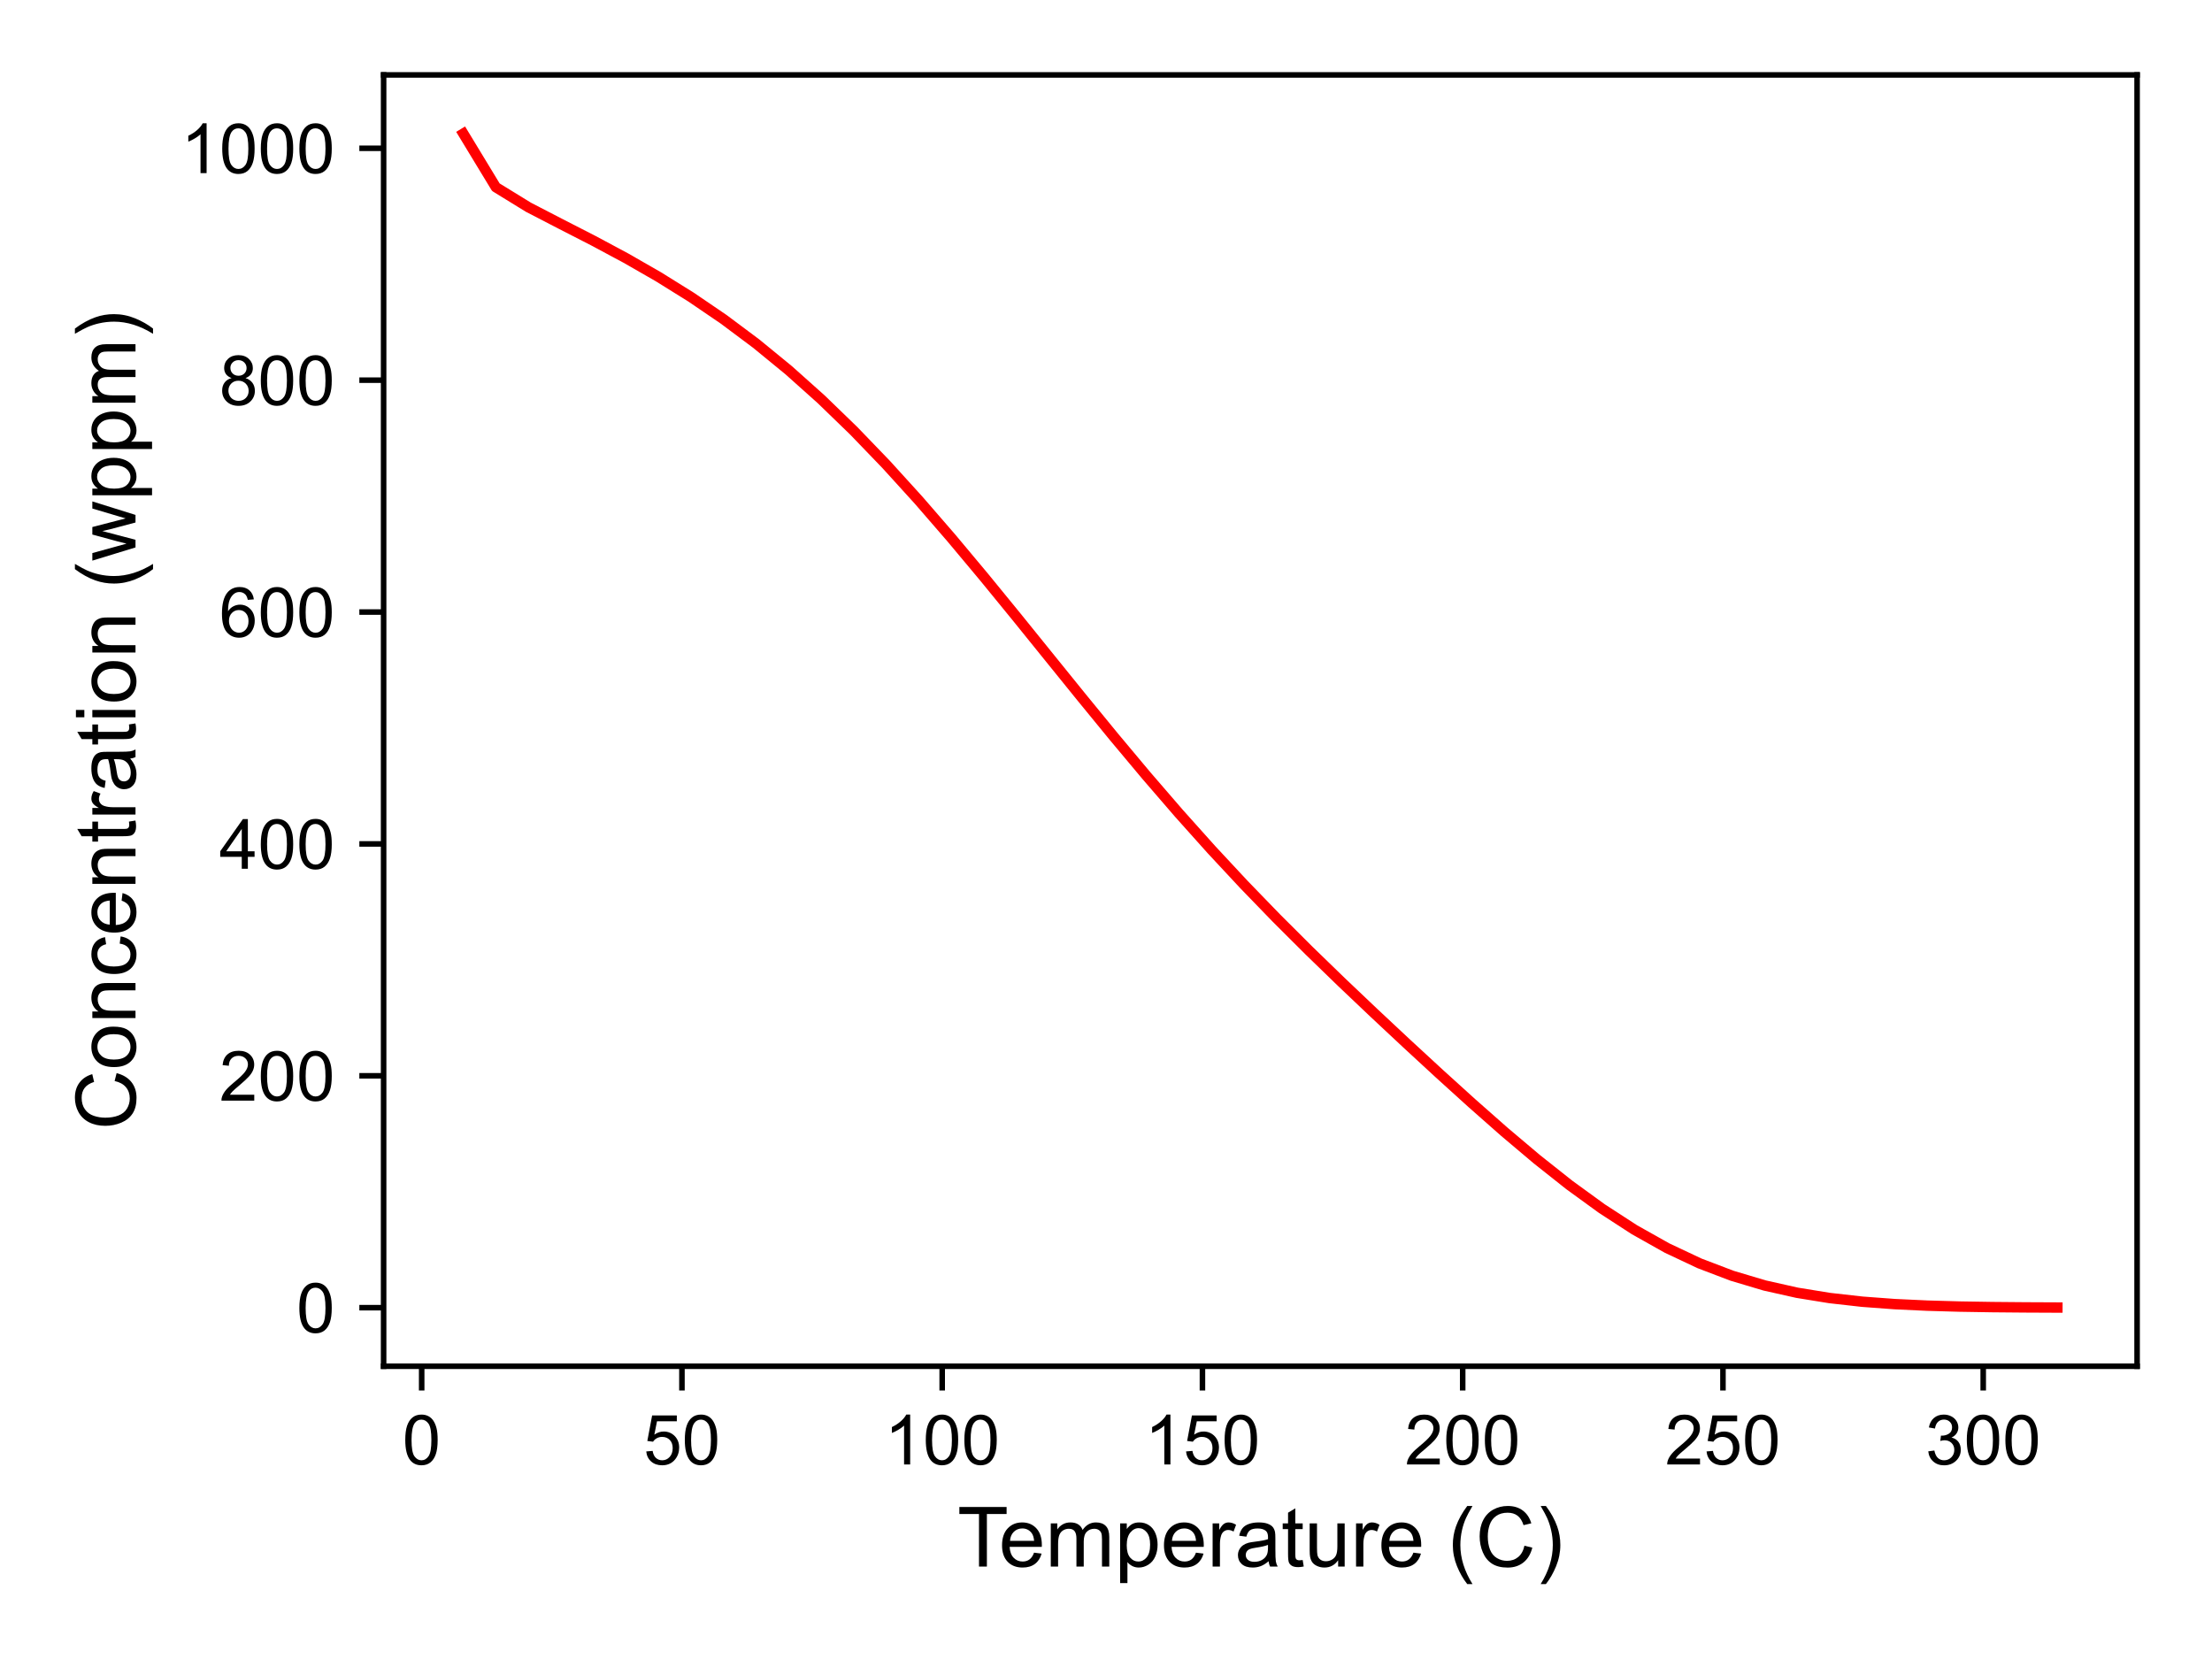
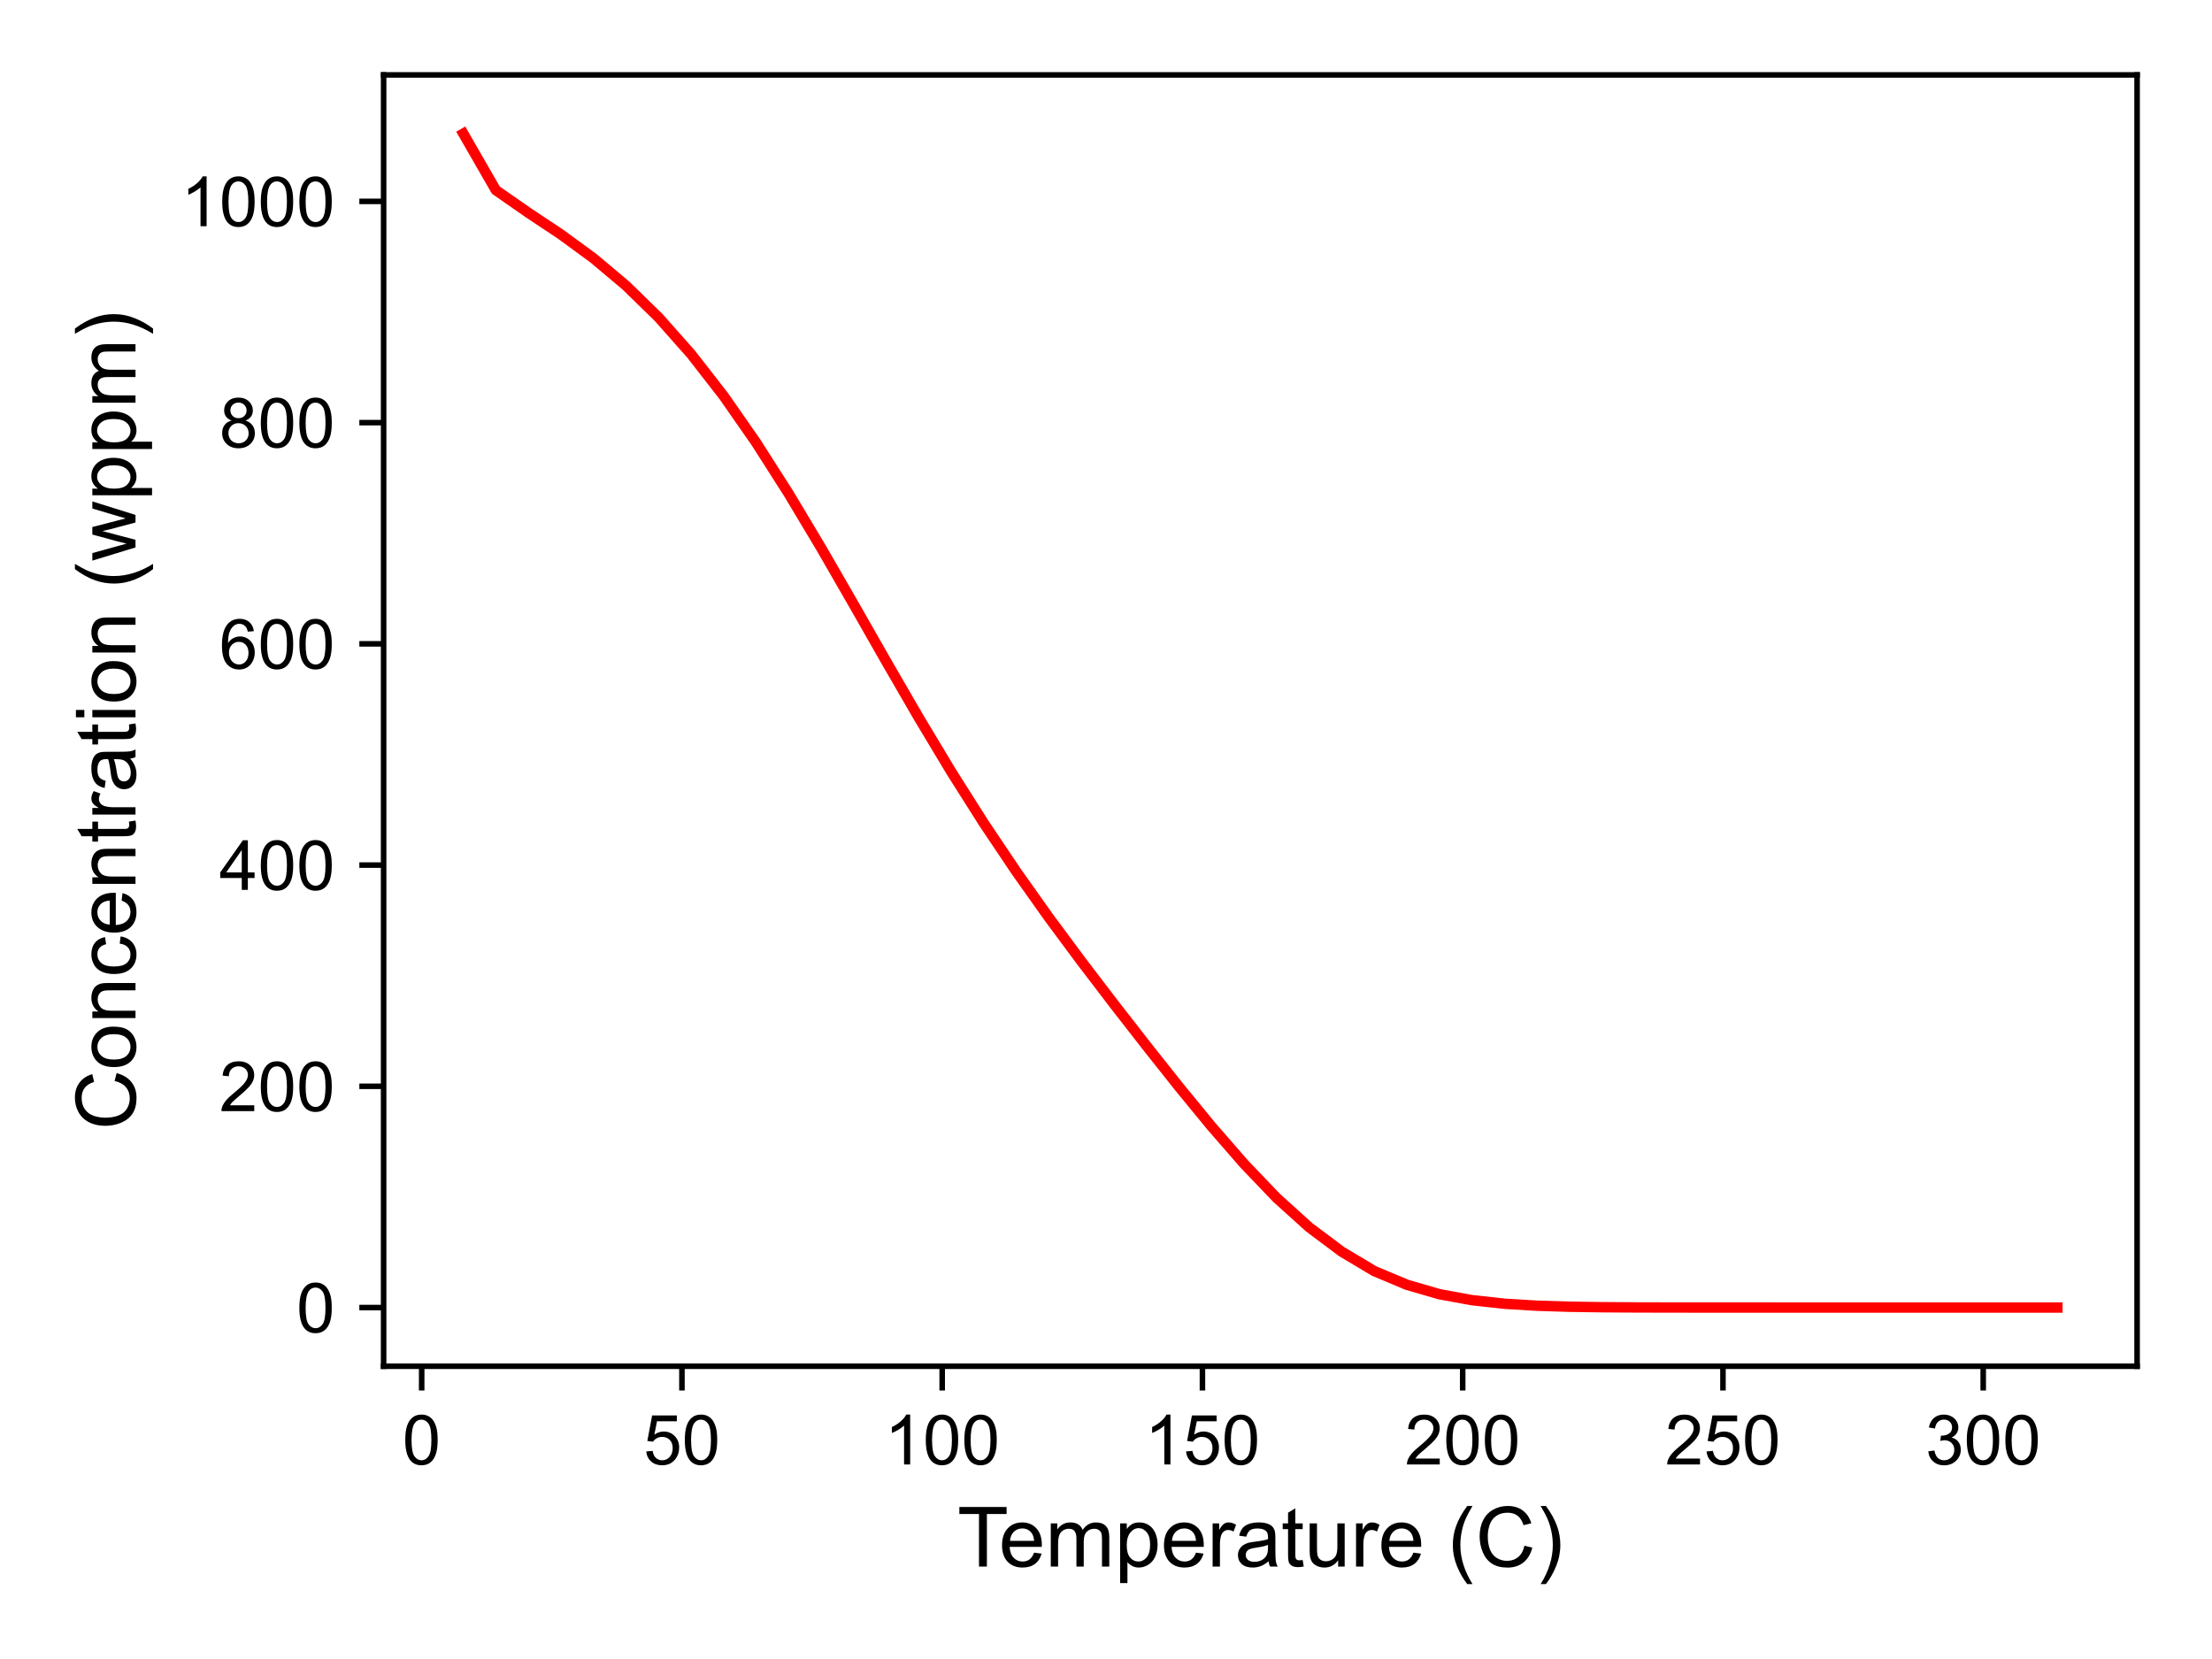
<svg xmlns="http://www.w3.org/2000/svg" xmlns:xlink="http://www.w3.org/1999/xlink" width="318.898pt" height="239.173pt" viewBox="0 0 318.898 239.173" version="1.1">
  <defs>
    <style type="text/css">*{stroke-linejoin: round; stroke-linecap: butt}</style>
  </defs>
  <g id="figure_1">
    <g id="patch_1">
      <path d="M 0 239.173  L 318.898 239.173  L 318.898 0  L 0 0  z " style="fill: #ffffff" />
    </g>
    <g id="axes_1">
      <g id="patch_2">
        <path d="M 55.305 196.967  L 308.098 196.967  L 308.098 10.8  L 55.305 10.8  z " style="fill: #ffffff" />
      </g>
      <g id="matplotlib.axis_1">
        <g id="xtick_1">
          <g id="line2d_1">
            <defs>
-               <path id="mdb8ff61035" d="M 0 0  L 0 3.5  " style="stroke: #000000; stroke-width: 0.8" />
+               <path id="m4d80ce70b9" d="M 0 0  L 0 3.5  " style="stroke: #000000; stroke-width: 0.8" />
            </defs>
            <g>
-               <use xlink:href="#mdb8ff61035" x="60.792" y="196.967" style="stroke: #000000; stroke-width: 0.8" />
+               <use xlink:href="#m4d80ce70b9" x="60.792" y="196.967" style="stroke: #000000; stroke-width: 0.8" />
            </g>
          </g>
          <g id="text_1">
            <g transform="translate(58.01187 211.1245) scale(0.1 -0.1)">
              <defs>
                <path id="ArialMT-30" d="M 266 2259  Q 266 3072 433 3567  Q 600 4063 929 4331  Q 1259 4600 1759 4600  Q 2128 4600 2406 4451  Q 2684 4303 2865 4023  Q 3047 3744 3150 3342  Q 3253 2941 3253 2259  Q 3253 1453 3087 958  Q 2922 463 2592 192  Q 2263 -78 1759 -78  Q 1097 -78 719 397  Q 266 969 266 2259  z M 844 2259  Q 844 1131 1108 757  Q 1372 384 1759 384  Q 2147 384 2411 759  Q 2675 1134 2675 2259  Q 2675 3391 2411 3762  Q 2147 4134 1753 4134  Q 1366 4134 1134 3806  Q 844 3388 844 2259  z " transform="scale(0.015625)" />
              </defs>
              <use xlink:href="#ArialMT-30" />
            </g>
          </g>
        </g>
        <g id="xtick_2">
          <g id="line2d_2">
            <g>
-               <use xlink:href="#mdb8ff61035" x="98.313" y="196.967" style="stroke: #000000; stroke-width: 0.8" />
+               <use xlink:href="#m4d80ce70b9" x="98.313" y="196.967" style="stroke: #000000; stroke-width: 0.8" />
            </g>
          </g>
          <g id="text_2">
            <g transform="translate(92.75164 211.1245) scale(0.1 -0.1)">
              <defs>
                <path id="ArialMT-35" d="M 266 1200  L 856 1250  Q 922 819 1161 601  Q 1400 384 1738 384  Q 2144 384 2425 690  Q 2706 997 2706 1503  Q 2706 1984 2436 2262  Q 2166 2541 1728 2541  Q 1456 2541 1237 2417  Q 1019 2294 894 2097  L 366 2166  L 809 4519  L 3088 4519  L 3088 3981  L 1259 3981  L 1013 2750  Q 1425 3038 1878 3038  Q 2478 3038 2890 2622  Q 3303 2206 3303 1553  Q 3303 931 2941 478  Q 2500 -78 1738 -78  Q 1113 -78 717 272  Q 322 622 266 1200  z " transform="scale(0.015625)" />
              </defs>
              <use xlink:href="#ArialMT-35" />
              <use xlink:href="#ArialMT-30" transform="translate(55.61523 0)" />
            </g>
          </g>
        </g>
        <g id="xtick_3">
          <g id="line2d_3">
            <g>
-               <use xlink:href="#mdb8ff61035" x="135.833" y="196.967" style="stroke: #000000; stroke-width: 0.8" />
+               <use xlink:href="#m4d80ce70b9" x="135.833" y="196.967" style="stroke: #000000; stroke-width: 0.8" />
            </g>
          </g>
          <g id="text_3">
            <g transform="translate(127.4914 211.1245) scale(0.1 -0.1)">
              <defs>
                <path id="ArialMT-31" d="M 2384 0  L 1822 0  L 1822 3584  Q 1619 3391 1289 3197  Q 959 3003 697 2906  L 697 3450  Q 1169 3672 1522 3987  Q 1875 4303 2022 4600  L 2384 4600  L 2384 0  z " transform="scale(0.015625)" />
              </defs>
              <use xlink:href="#ArialMT-31" />
              <use xlink:href="#ArialMT-30" transform="translate(55.61523 0)" />
              <use xlink:href="#ArialMT-30" transform="translate(111.2305 0)" />
            </g>
          </g>
        </g>
        <g id="xtick_4">
          <g id="line2d_4">
            <g>
-               <use xlink:href="#mdb8ff61035" x="173.353" y="196.967" style="stroke: #000000; stroke-width: 0.8" />
+               <use xlink:href="#m4d80ce70b9" x="173.353" y="196.967" style="stroke: #000000; stroke-width: 0.8" />
            </g>
          </g>
          <g id="text_4">
            <g transform="translate(165.0117 211.1245) scale(0.1 -0.1)">
              <use xlink:href="#ArialMT-31" />
              <use xlink:href="#ArialMT-35" transform="translate(55.61523 0)" />
              <use xlink:href="#ArialMT-30" transform="translate(111.2305 0)" />
            </g>
          </g>
        </g>
        <g id="xtick_5">
          <g id="line2d_5">
            <g>
-               <use xlink:href="#mdb8ff61035" x="210.873" y="196.967" style="stroke: #000000; stroke-width: 0.8" />
+               <use xlink:href="#m4d80ce70b9" x="210.873" y="196.967" style="stroke: #000000; stroke-width: 0.8" />
            </g>
          </g>
          <g id="text_5">
            <g transform="translate(202.5319 211.1245) scale(0.1 -0.1)">
              <defs>
                <path id="ArialMT-32" d="M 3222 541  L 3222 0  L 194 0  Q 188 203 259 391  Q 375 700 629 1000  Q 884 1300 1366 1694  Q 2113 2306 2375 2664  Q 2638 3022 2638 3341  Q 2638 3675 2398 3904  Q 2159 4134 1775 4134  Q 1369 4134 1125 3890  Q 881 3647 878 3216  L 300 3275  Q 359 3922 746 4261  Q 1134 4600 1788 4600  Q 2447 4600 2831 4234  Q 3216 3869 3216 3328  Q 3216 3053 3103 2787  Q 2991 2522 2730 2228  Q 2469 1934 1863 1422  Q 1356 997 1212 845  Q 1069 694 975 541  L 3222 541  z " transform="scale(0.015625)" />
              </defs>
              <use xlink:href="#ArialMT-32" />
              <use xlink:href="#ArialMT-30" transform="translate(55.61523 0)" />
              <use xlink:href="#ArialMT-30" transform="translate(111.2305 0)" />
            </g>
          </g>
        </g>
        <g id="xtick_6">
          <g id="line2d_6">
            <g>
-               <use xlink:href="#mdb8ff61035" x="248.394" y="196.967" style="stroke: #000000; stroke-width: 0.8" />
+               <use xlink:href="#m4d80ce70b9" x="248.394" y="196.967" style="stroke: #000000; stroke-width: 0.8" />
            </g>
          </g>
          <g id="text_6">
            <g transform="translate(240.0521 211.1245) scale(0.1 -0.1)">
              <use xlink:href="#ArialMT-32" />
              <use xlink:href="#ArialMT-35" transform="translate(55.61523 0)" />
              <use xlink:href="#ArialMT-30" transform="translate(111.2305 0)" />
            </g>
          </g>
        </g>
        <g id="xtick_7">
          <g id="line2d_7">
            <g>
-               <use xlink:href="#mdb8ff61035" x="285.914" y="196.967" style="stroke: #000000; stroke-width: 0.8" />
+               <use xlink:href="#m4d80ce70b9" x="285.914" y="196.967" style="stroke: #000000; stroke-width: 0.8" />
            </g>
          </g>
          <g id="text_7">
            <g transform="translate(277.5724 211.1245) scale(0.1 -0.1)">
              <defs>
                <path id="ArialMT-33" d="M 269 1209  L 831 1284  Q 928 806 1161 595  Q 1394 384 1728 384  Q 2125 384 2398 659  Q 2672 934 2672 1341  Q 2672 1728 2419 1979  Q 2166 2231 1775 2231  Q 1616 2231 1378 2169  L 1441 2663  Q 1497 2656 1531 2656  Q 1891 2656 2178 2843  Q 2466 3031 2466 3422  Q 2466 3731 2256 3934  Q 2047 4138 1716 4138  Q 1388 4138 1169 3931  Q 950 3725 888 3313  L 325 3413  Q 428 3978 793 4289  Q 1159 4600 1703 4600  Q 2078 4600 2393 4439  Q 2709 4278 2876 4000  Q 3044 3722 3044 3409  Q 3044 3113 2884 2869  Q 2725 2625 2413 2481  Q 2819 2388 3044 2092  Q 3269 1797 3269 1353  Q 3269 753 2831 336  Q 2394 -81 1725 -81  Q 1122 -81 723 278  Q 325 638 269 1209  z " transform="scale(0.015625)" />
              </defs>
              <use xlink:href="#ArialMT-33" />
              <use xlink:href="#ArialMT-30" transform="translate(55.61523 0)" />
              <use xlink:href="#ArialMT-30" transform="translate(111.2305 0)" />
            </g>
          </g>
        </g>
        <g id="text_8">
          <g transform="translate(138.0288 225.8476) scale(0.12 -0.12)">
            <defs>
              <path id="ArialMT-54" d="M 1659 0  L 1659 4041  L 150 4041  L 150 4581  L 3781 4581  L 3781 4041  L 2266 4041  L 2266 0  L 1659 0  z " transform="scale(0.015625)" />
              <path id="ArialMT-65" d="M 2694 1069  L 3275 997  Q 3138 488 2766 206  Q 2394 -75 1816 -75  Q 1088 -75 661 373  Q 234 822 234 1631  Q 234 2469 665 2931  Q 1097 3394 1784 3394  Q 2450 3394 2872 2941  Q 3294 2488 3294 1666  Q 3294 1616 3291 1516  L 816 1516  Q 847 969 1125 678  Q 1403 388 1819 388  Q 2128 388 2347 550  Q 2566 713 2694 1069  z M 847 1978  L 2700 1978  Q 2663 2397 2488 2606  Q 2219 2931 1791 2931  Q 1403 2931 1139 2672  Q 875 2413 847 1978  z " transform="scale(0.015625)" />
              <path id="ArialMT-6d" d="M 422 0  L 422 3319  L 925 3319  L 925 2853  Q 1081 3097 1340 3245  Q 1600 3394 1931 3394  Q 2300 3394 2536 3241  Q 2772 3088 2869 2813  Q 3263 3394 3894 3394  Q 4388 3394 4653 3120  Q 4919 2847 4919 2278  L 4919 0  L 4359 0  L 4359 2091  Q 4359 2428 4304 2576  Q 4250 2725 4106 2815  Q 3963 2906 3769 2906  Q 3419 2906 3187 2673  Q 2956 2441 2956 1928  L 2956 0  L 2394 0  L 2394 2156  Q 2394 2531 2256 2718  Q 2119 2906 1806 2906  Q 1569 2906 1367 2781  Q 1166 2656 1075 2415  Q 984 2175 984 1722  L 984 0  L 422 0  z " transform="scale(0.015625)" />
              <path id="ArialMT-70" d="M 422 -1272  L 422 3319  L 934 3319  L 934 2888  Q 1116 3141 1344 3267  Q 1572 3394 1897 3394  Q 2322 3394 2647 3175  Q 2972 2956 3137 2557  Q 3303 2159 3303 1684  Q 3303 1175 3120 767  Q 2938 359 2589 142  Q 2241 -75 1856 -75  Q 1575 -75 1351 44  Q 1128 163 984 344  L 984 -1272  L 422 -1272  z M 931 1641  Q 931 1000 1190 694  Q 1450 388 1819 388  Q 2194 388 2461 705  Q 2728 1022 2728 1688  Q 2728 2322 2467 2637  Q 2206 2953 1844 2953  Q 1484 2953 1207 2617  Q 931 2281 931 1641  z " transform="scale(0.015625)" />
              <path id="ArialMT-72" d="M 416 0  L 416 3319  L 922 3319  L 922 2816  Q 1116 3169 1280 3281  Q 1444 3394 1641 3394  Q 1925 3394 2219 3213  L 2025 2691  Q 1819 2813 1613 2813  Q 1428 2813 1281 2702  Q 1134 2591 1072 2394  Q 978 2094 978 1738  L 978 0  L 416 0  z " transform="scale(0.015625)" />
              <path id="ArialMT-61" d="M 2588 409  Q 2275 144 1986 34  Q 1697 -75 1366 -75  Q 819 -75 525 192  Q 231 459 231 875  Q 231 1119 342 1320  Q 453 1522 633 1644  Q 813 1766 1038 1828  Q 1203 1872 1538 1913  Q 2219 1994 2541 2106  Q 2544 2222 2544 2253  Q 2544 2597 2384 2738  Q 2169 2928 1744 2928  Q 1347 2928 1158 2789  Q 969 2650 878 2297  L 328 2372  Q 403 2725 575 2942  Q 747 3159 1072 3276  Q 1397 3394 1825 3394  Q 2250 3394 2515 3294  Q 2781 3194 2906 3042  Q 3031 2891 3081 2659  Q 3109 2516 3109 2141  L 3109 1391  Q 3109 606 3145 398  Q 3181 191 3288 0  L 2700 0  Q 2613 175 2588 409  z M 2541 1666  Q 2234 1541 1622 1453  Q 1275 1403 1131 1340  Q 988 1278 909 1158  Q 831 1038 831 891  Q 831 666 1001 516  Q 1172 366 1500 366  Q 1825 366 2078 508  Q 2331 650 2450 897  Q 2541 1088 2541 1459  L 2541 1666  z " transform="scale(0.015625)" />
              <path id="ArialMT-74" d="M 1650 503  L 1731 6  Q 1494 -44 1306 -44  Q 1000 -44 831 53  Q 663 150 594 308  Q 525 466 525 972  L 525 2881  L 113 2881  L 113 3319  L 525 3319  L 525 4141  L 1084 4478  L 1084 3319  L 1650 3319  L 1650 2881  L 1084 2881  L 1084 941  Q 1084 700 1114 631  Q 1144 563 1211 522  Q 1278 481 1403 481  Q 1497 481 1650 503  z " transform="scale(0.015625)" />
              <path id="ArialMT-75" d="M 2597 0  L 2597 488  Q 2209 -75 1544 -75  Q 1250 -75 995 37  Q 741 150 617 320  Q 494 491 444 738  Q 409 903 409 1263  L 409 3319  L 972 3319  L 972 1478  Q 972 1038 1006 884  Q 1059 663 1231 536  Q 1403 409 1656 409  Q 1909 409 2131 539  Q 2353 669 2445 892  Q 2538 1116 2538 1541  L 2538 3319  L 3100 3319  L 3100 0  L 2597 0  z " transform="scale(0.015625)" />
              <path id="ArialMT-20" transform="scale(0.015625)" />
              <path id="ArialMT-28" d="M 1497 -1347  Q 1031 -759 709 28  Q 388 816 388 1659  Q 388 2403 628 3084  Q 909 3875 1497 4659  L 1900 4659  Q 1522 4009 1400 3731  Q 1209 3300 1100 2831  Q 966 2247 966 1656  Q 966 153 1900 -1347  L 1497 -1347  z " transform="scale(0.015625)" />
              <path id="ArialMT-43" d="M 3763 1606  L 4369 1453  Q 4178 706 3683 314  Q 3188 -78 2472 -78  Q 1731 -78 1267 223  Q 803 525 561 1097  Q 319 1669 319 2325  Q 319 3041 592 3573  Q 866 4106 1370 4382  Q 1875 4659 2481 4659  Q 3169 4659 3637 4309  Q 4106 3959 4291 3325  L 3694 3184  Q 3534 3684 3231 3912  Q 2928 4141 2469 4141  Q 1941 4141 1586 3887  Q 1231 3634 1087 3207  Q 944 2781 944 2328  Q 944 1744 1114 1308  Q 1284 872 1643 656  Q 2003 441 2422 441  Q 2931 441 3284 734  Q 3638 1028 3763 1606  z " transform="scale(0.015625)" />
              <path id="ArialMT-29" d="M 791 -1347  L 388 -1347  Q 1322 153 1322 1656  Q 1322 2244 1188 2822  Q 1081 3291 891 3722  Q 769 4003 388 4659  L 791 4659  Q 1378 3875 1659 3084  Q 1900 2403 1900 1659  Q 1900 816 1576 28  Q 1253 -759 791 -1347  z " transform="scale(0.015625)" />
            </defs>
            <use xlink:href="#ArialMT-54" />
            <use xlink:href="#ArialMT-65" transform="translate(49.95898 0)" />
            <use xlink:href="#ArialMT-6d" transform="translate(105.5742 0)" />
            <use xlink:href="#ArialMT-70" transform="translate(188.875 0)" />
            <use xlink:href="#ArialMT-65" transform="translate(244.4902 0)" />
            <use xlink:href="#ArialMT-72" transform="translate(300.1055 0)" />
            <use xlink:href="#ArialMT-61" transform="translate(333.4062 0)" />
            <use xlink:href="#ArialMT-74" transform="translate(389.0215 0)" />
            <use xlink:href="#ArialMT-75" transform="translate(416.8047 0)" />
            <use xlink:href="#ArialMT-72" transform="translate(472.4199 0)" />
            <use xlink:href="#ArialMT-65" transform="translate(505.7207 0)" />
            <use xlink:href="#ArialMT-20" transform="translate(561.3359 0)" />
            <use xlink:href="#ArialMT-28" transform="translate(589.1191 0)" />
            <use xlink:href="#ArialMT-43" transform="translate(622.4199 0)" />
            <use xlink:href="#ArialMT-29" transform="translate(694.6367 0)" />
          </g>
        </g>
      </g>
      <g id="matplotlib.axis_2">
        <g id="ytick_1">
          <g id="line2d_8">
            <defs>
-               <path id="m71922819ac" d="M 0 0  L -3.5 0  " style="stroke: #000000; stroke-width: 0.8" />
+               <path id="m4f4f4083ed" d="M 0 0  L -3.5 0  " style="stroke: #000000; stroke-width: 0.8" />
            </defs>
            <g>
-               <use xlink:href="#m71922819ac" x="55.305" y="188.523" style="stroke: #000000; stroke-width: 0.8" />
+               <use xlink:href="#m4f4f4083ed" x="55.305" y="188.505" style="stroke: #000000; stroke-width: 0.8" />
            </g>
          </g>
          <g id="text_9">
-             <g transform="translate(42.74406 192.1021) scale(0.1 -0.1)">
+             <g transform="translate(42.74406 192.0835) scale(0.1 -0.1)">
              <use xlink:href="#ArialMT-30" />
            </g>
          </g>
        </g>
        <g id="ytick_2">
          <g id="line2d_9">
            <g>
-               <use xlink:href="#m71922819ac" x="55.305" y="155.095" style="stroke: #000000; stroke-width: 0.8" />
+               <use xlink:href="#m4f4f4083ed" x="55.305" y="156.61" style="stroke: #000000; stroke-width: 0.8" />
            </g>
          </g>
          <g id="text_10">
-             <g transform="translate(31.62219 158.6736) scale(0.1 -0.1)">
+             <g transform="translate(31.62219 160.1891) scale(0.1 -0.1)">
              <use xlink:href="#ArialMT-32" />
              <use xlink:href="#ArialMT-30" transform="translate(55.61523 0)" />
              <use xlink:href="#ArialMT-30" transform="translate(111.2305 0)" />
            </g>
          </g>
        </g>
        <g id="ytick_3">
          <g id="line2d_10">
            <g>
-               <use xlink:href="#m71922819ac" x="55.305" y="121.666" style="stroke: #000000; stroke-width: 0.8" />
+               <use xlink:href="#m4f4f4083ed" x="55.305" y="124.716" style="stroke: #000000; stroke-width: 0.8" />
            </g>
          </g>
          <g id="text_11">
-             <g transform="translate(31.62219 125.2451) scale(0.1 -0.1)">
+             <g transform="translate(31.62219 128.2948) scale(0.1 -0.1)">
              <defs>
                <path id="ArialMT-34" d="M 2069 0  L 2069 1097  L 81 1097  L 81 1613  L 2172 4581  L 2631 4581  L 2631 1613  L 3250 1613  L 3250 1097  L 2631 1097  L 2631 0  L 2069 0  z M 2069 1613  L 2069 3678  L 634 1613  L 2069 1613  z " transform="scale(0.015625)" />
              </defs>
              <use xlink:href="#ArialMT-34" />
              <use xlink:href="#ArialMT-30" transform="translate(55.61523 0)" />
              <use xlink:href="#ArialMT-30" transform="translate(111.2305 0)" />
            </g>
          </g>
        </g>
        <g id="ytick_4">
          <g id="line2d_11">
            <g>
-               <use xlink:href="#m71922819ac" x="55.305" y="88.238" style="stroke: #000000; stroke-width: 0.8" />
+               <use xlink:href="#m4f4f4083ed" x="55.305" y="92.821" style="stroke: #000000; stroke-width: 0.8" />
            </g>
          </g>
          <g id="text_12">
-             <g transform="translate(31.62219 91.81662) scale(0.1 -0.1)">
+             <g transform="translate(31.62219 96.4004) scale(0.1 -0.1)">
              <defs>
                <path id="ArialMT-36" d="M 3184 3459  L 2625 3416  Q 2550 3747 2413 3897  Q 2184 4138 1850 4138  Q 1581 4138 1378 3988  Q 1113 3794 959 3422  Q 806 3050 800 2363  Q 1003 2672 1297 2822  Q 1591 2972 1913 2972  Q 2475 2972 2870 2558  Q 3266 2144 3266 1488  Q 3266 1056 3080 686  Q 2894 316 2569 119  Q 2244 -78 1831 -78  Q 1128 -78 684 439  Q 241 956 241 2144  Q 241 3472 731 4075  Q 1159 4600 1884 4600  Q 2425 4600 2770 4297  Q 3116 3994 3184 3459  z M 888 1484  Q 888 1194 1011 928  Q 1134 663 1356 523  Q 1578 384 1822 384  Q 2178 384 2434 671  Q 2691 959 2691 1453  Q 2691 1928 2437 2201  Q 2184 2475 1800 2475  Q 1419 2475 1153 2201  Q 888 1928 888 1484  z " transform="scale(0.015625)" />
              </defs>
              <use xlink:href="#ArialMT-36" />
              <use xlink:href="#ArialMT-30" transform="translate(55.61523 0)" />
              <use xlink:href="#ArialMT-30" transform="translate(111.2305 0)" />
            </g>
          </g>
        </g>
        <g id="ytick_5">
          <g id="line2d_12">
            <g>
-               <use xlink:href="#m71922819ac" x="55.305" y="54.809" style="stroke: #000000; stroke-width: 0.8" />
+               <use xlink:href="#m4f4f4083ed" x="55.305" y="60.927" style="stroke: #000000; stroke-width: 0.8" />
            </g>
          </g>
          <g id="text_13">
-             <g transform="translate(31.62219 58.38815) scale(0.1 -0.1)">
+             <g transform="translate(31.62219 64.50605) scale(0.1 -0.1)">
              <defs>
                <path id="ArialMT-38" d="M 1131 2484  Q 781 2613 612 2850  Q 444 3088 444 3419  Q 444 3919 803 4259  Q 1163 4600 1759 4600  Q 2359 4600 2725 4251  Q 3091 3903 3091 3403  Q 3091 3084 2923 2848  Q 2756 2613 2416 2484  Q 2838 2347 3058 2040  Q 3278 1734 3278 1309  Q 3278 722 2862 322  Q 2447 -78 1769 -78  Q 1091 -78 675 323  Q 259 725 259 1325  Q 259 1772 486 2073  Q 713 2375 1131 2484  z M 1019 3438  Q 1019 3113 1228 2906  Q 1438 2700 1772 2700  Q 2097 2700 2305 2904  Q 2513 3109 2513 3406  Q 2513 3716 2298 3927  Q 2084 4138 1766 4138  Q 1444 4138 1231 3931  Q 1019 3725 1019 3438  z M 838 1322  Q 838 1081 952 856  Q 1066 631 1291 507  Q 1516 384 1775 384  Q 2178 384 2440 643  Q 2703 903 2703 1303  Q 2703 1709 2433 1975  Q 2163 2241 1756 2241  Q 1359 2241 1098 1978  Q 838 1716 838 1322  z " transform="scale(0.015625)" />
              </defs>
              <use xlink:href="#ArialMT-38" />
              <use xlink:href="#ArialMT-30" transform="translate(55.61523 0)" />
              <use xlink:href="#ArialMT-30" transform="translate(111.2305 0)" />
            </g>
          </g>
        </g>
        <g id="ytick_6">
          <g id="line2d_13">
            <g>
-               <use xlink:href="#m71922819ac" x="55.305" y="21.381" style="stroke: #000000; stroke-width: 0.8" />
+               <use xlink:href="#m4f4f4083ed" x="55.305" y="29.033" style="stroke: #000000; stroke-width: 0.8" />
            </g>
          </g>
          <g id="text_14">
-             <g transform="translate(26.06125 24.95967) scale(0.1 -0.1)">
+             <g transform="translate(26.06125 32.61171) scale(0.1 -0.1)">
              <use xlink:href="#ArialMT-31" />
              <use xlink:href="#ArialMT-30" transform="translate(55.61523 0)" />
              <use xlink:href="#ArialMT-30" transform="translate(111.2305 0)" />
              <use xlink:href="#ArialMT-30" transform="translate(166.8457 0)" />
            </g>
          </g>
        </g>
        <g id="text_15">
          <g transform="translate(19.53562 162.9036) rotate(-90) scale(0.12 -0.12)">
            <defs>
              <path id="ArialMT-6f" d="M 213 1659  Q 213 2581 725 3025  Q 1153 3394 1769 3394  Q 2453 3394 2887 2945  Q 3322 2497 3322 1706  Q 3322 1066 3130 698  Q 2938 331 2570 128  Q 2203 -75 1769 -75  Q 1072 -75 642 372  Q 213 819 213 1659  z M 791 1659  Q 791 1022 1069 705  Q 1347 388 1769 388  Q 2188 388 2466 706  Q 2744 1025 2744 1678  Q 2744 2294 2464 2611  Q 2184 2928 1769 2928  Q 1347 2928 1069 2612  Q 791 2297 791 1659  z " transform="scale(0.015625)" />
              <path id="ArialMT-6e" d="M 422 0  L 422 3319  L 928 3319  L 928 2847  Q 1294 3394 1984 3394  Q 2284 3394 2536 3286  Q 2788 3178 2913 3003  Q 3038 2828 3088 2588  Q 3119 2431 3119 2041  L 3119 0  L 2556 0  L 2556 2019  Q 2556 2363 2490 2533  Q 2425 2703 2258 2804  Q 2091 2906 1866 2906  Q 1506 2906 1245 2678  Q 984 2450 984 1813  L 984 0  L 422 0  z " transform="scale(0.015625)" />
              <path id="ArialMT-63" d="M 2588 1216  L 3141 1144  Q 3050 572 2676 248  Q 2303 -75 1759 -75  Q 1078 -75 664 370  Q 250 816 250 1647  Q 250 2184 428 2587  Q 606 2991 970 3192  Q 1334 3394 1763 3394  Q 2303 3394 2647 3120  Q 2991 2847 3088 2344  L 2541 2259  Q 2463 2594 2264 2762  Q 2066 2931 1784 2931  Q 1359 2931 1093 2626  Q 828 2322 828 1663  Q 828 994 1084 691  Q 1341 388 1753 388  Q 2084 388 2306 591  Q 2528 794 2588 1216  z " transform="scale(0.015625)" />
              <path id="ArialMT-69" d="M 425 3934  L 425 4581  L 988 4581  L 988 3934  L 425 3934  z M 425 0  L 425 3319  L 988 3319  L 988 0  L 425 0  z " transform="scale(0.015625)" />
              <path id="ArialMT-77" d="M 1034 0  L 19 3319  L 600 3319  L 1128 1403  L 1325 691  Q 1338 744 1497 1375  L 2025 3319  L 2603 3319  L 3100 1394  L 3266 759  L 3456 1400  L 4025 3319  L 4572 3319  L 3534 0  L 2950 0  L 2422 1988  L 2294 2553  L 1622 0  L 1034 0  z " transform="scale(0.015625)" />
            </defs>
            <use xlink:href="#ArialMT-43" />
            <use xlink:href="#ArialMT-6f" transform="translate(72.2168 0)" />
            <use xlink:href="#ArialMT-6e" transform="translate(127.832 0)" />
            <use xlink:href="#ArialMT-63" transform="translate(183.4473 0)" />
            <use xlink:href="#ArialMT-65" transform="translate(233.4473 0)" />
            <use xlink:href="#ArialMT-6e" transform="translate(289.0625 0)" />
            <use xlink:href="#ArialMT-74" transform="translate(344.6777 0)" />
            <use xlink:href="#ArialMT-72" transform="translate(372.4609 0)" />
            <use xlink:href="#ArialMT-61" transform="translate(405.7617 0)" />
            <use xlink:href="#ArialMT-74" transform="translate(461.377 0)" />
            <use xlink:href="#ArialMT-69" transform="translate(489.1602 0)" />
            <use xlink:href="#ArialMT-6f" transform="translate(511.377 0)" />
            <use xlink:href="#ArialMT-6e" transform="translate(566.9922 0)" />
            <use xlink:href="#ArialMT-20" transform="translate(622.6074 0)" />
            <use xlink:href="#ArialMT-28" transform="translate(650.3906 0)" />
            <use xlink:href="#ArialMT-77" transform="translate(683.6914 0)" />
            <use xlink:href="#ArialMT-70" transform="translate(755.9082 0)" />
            <use xlink:href="#ArialMT-70" transform="translate(811.5234 0)" />
            <use xlink:href="#ArialMT-6d" transform="translate(867.1387 0)" />
            <use xlink:href="#ArialMT-29" transform="translate(950.4395 0)" />
          </g>
        </g>
      </g>
      <g id="line2d_14">
-         <path d="M 66.796 19.262  L 71.486 26.989  L 76.176 29.874  L 80.866 32.302  L 85.556 34.705  L 90.246 37.218  L 94.936 39.91  L 99.626 42.831  L 104.316 46.024  L 109.006 49.528  L 113.696 53.369  L 118.386 57.562  L 123.076 62.102  L 127.766 66.971  L 132.456 72.135  L 137.146 77.55  L 141.836 83.158  L 146.526 88.898  L 151.216 94.703  L 155.906 100.502  L 160.596 106.231  L 165.286 111.834  L 169.976 117.268  L 174.666 122.507  L 179.356 127.543  L 184.046 132.386  L 188.736 137.064  L 193.426 141.611  L 198.116 146.064  L 202.806 150.45  L 207.496 154.776  L 212.187 159.027  L 216.877 163.165  L 221.567 167.124  L 226.257 170.841  L 230.947 174.248  L 235.637 177.29  L 240.327 179.925  L 245.017 182.135  L 249.707 183.922  L 254.397 185.321  L 259.087 186.374  L 263.777 187.134  L 268.467 187.663  L 273.157 188.012  L 277.847 188.232  L 282.537 188.366  L 287.227 188.442  L 291.917 188.483  L 296.607 188.505  " clip-path="url(#pc13a6ae4e7)" style="fill: none; stroke: #ff0000; stroke-width: 1.5; stroke-linecap: square" />
+         <path d="M 66.796 19.262  L 71.486 27.414  L 76.176 30.676  L 80.866 33.796  L 85.556 37.229  L 90.246 41.172  L 94.936 45.752  L 99.626 51.043  L 104.316 57.07  L 109.006 63.802  L 113.696 71.156  L 118.386 78.994  L 123.076 87.133  L 127.766 95.359  L 132.456 103.461  L 137.146 111.269  L 141.836 118.679  L 146.526 125.666  L 151.216 132.277  L 155.906 138.602  L 160.596 144.745  L 165.286 150.772  L 169.976 156.684  L 174.666 162.403  L 179.356 167.789  L 184.046 172.693  L 188.736 176.93  L 193.426 180.444  L 198.116 183.245  L 202.806 185.215  L 207.496 186.578  L 212.187 187.438  L 216.877 187.955  L 221.567 188.241  L 226.257 188.389  L 230.947 188.457  L 235.637 188.487  L 240.327 188.498  L 245.017 188.503  L 249.707 188.504  L 254.397 188.504  L 259.087 188.505  L 263.777 188.505  L 268.467 188.505  L 273.157 188.505  L 277.847 188.505  L 282.537 188.505  L 287.227 188.505  L 291.917 188.505  L 296.607 188.505  " clip-path="url(#p56beef168a)" style="fill: none; stroke: #ff0000; stroke-width: 1.5; stroke-linecap: square" />
      </g>
      <g id="patch_3">
        <path d="M 55.305 196.967  L 55.305 10.8  " style="fill: none; stroke: #000000; stroke-width: 0.8; stroke-linejoin: miter; stroke-linecap: square" />
      </g>
      <g id="patch_4">
        <path d="M 308.098 196.967  L 308.098 10.8  " style="fill: none; stroke: #000000; stroke-width: 0.8; stroke-linejoin: miter; stroke-linecap: square" />
      </g>
      <g id="patch_5">
        <path d="M 55.305 196.967  L 308.098 196.967  " style="fill: none; stroke: #000000; stroke-width: 0.8; stroke-linejoin: miter; stroke-linecap: square" />
      </g>
      <g id="patch_6">
        <path d="M 55.305 10.8  L 308.098 10.8  " style="fill: none; stroke: #000000; stroke-width: 0.8; stroke-linejoin: miter; stroke-linecap: square" />
      </g>
    </g>
  </g>
  <defs>
-     <clipPath id="pc13a6ae4e7">
+     <clipPath id="p56beef168a">
      <rect x="55.305" y="10.8" width="252.793" height="186.167" />
    </clipPath>
  </defs>
</svg>
